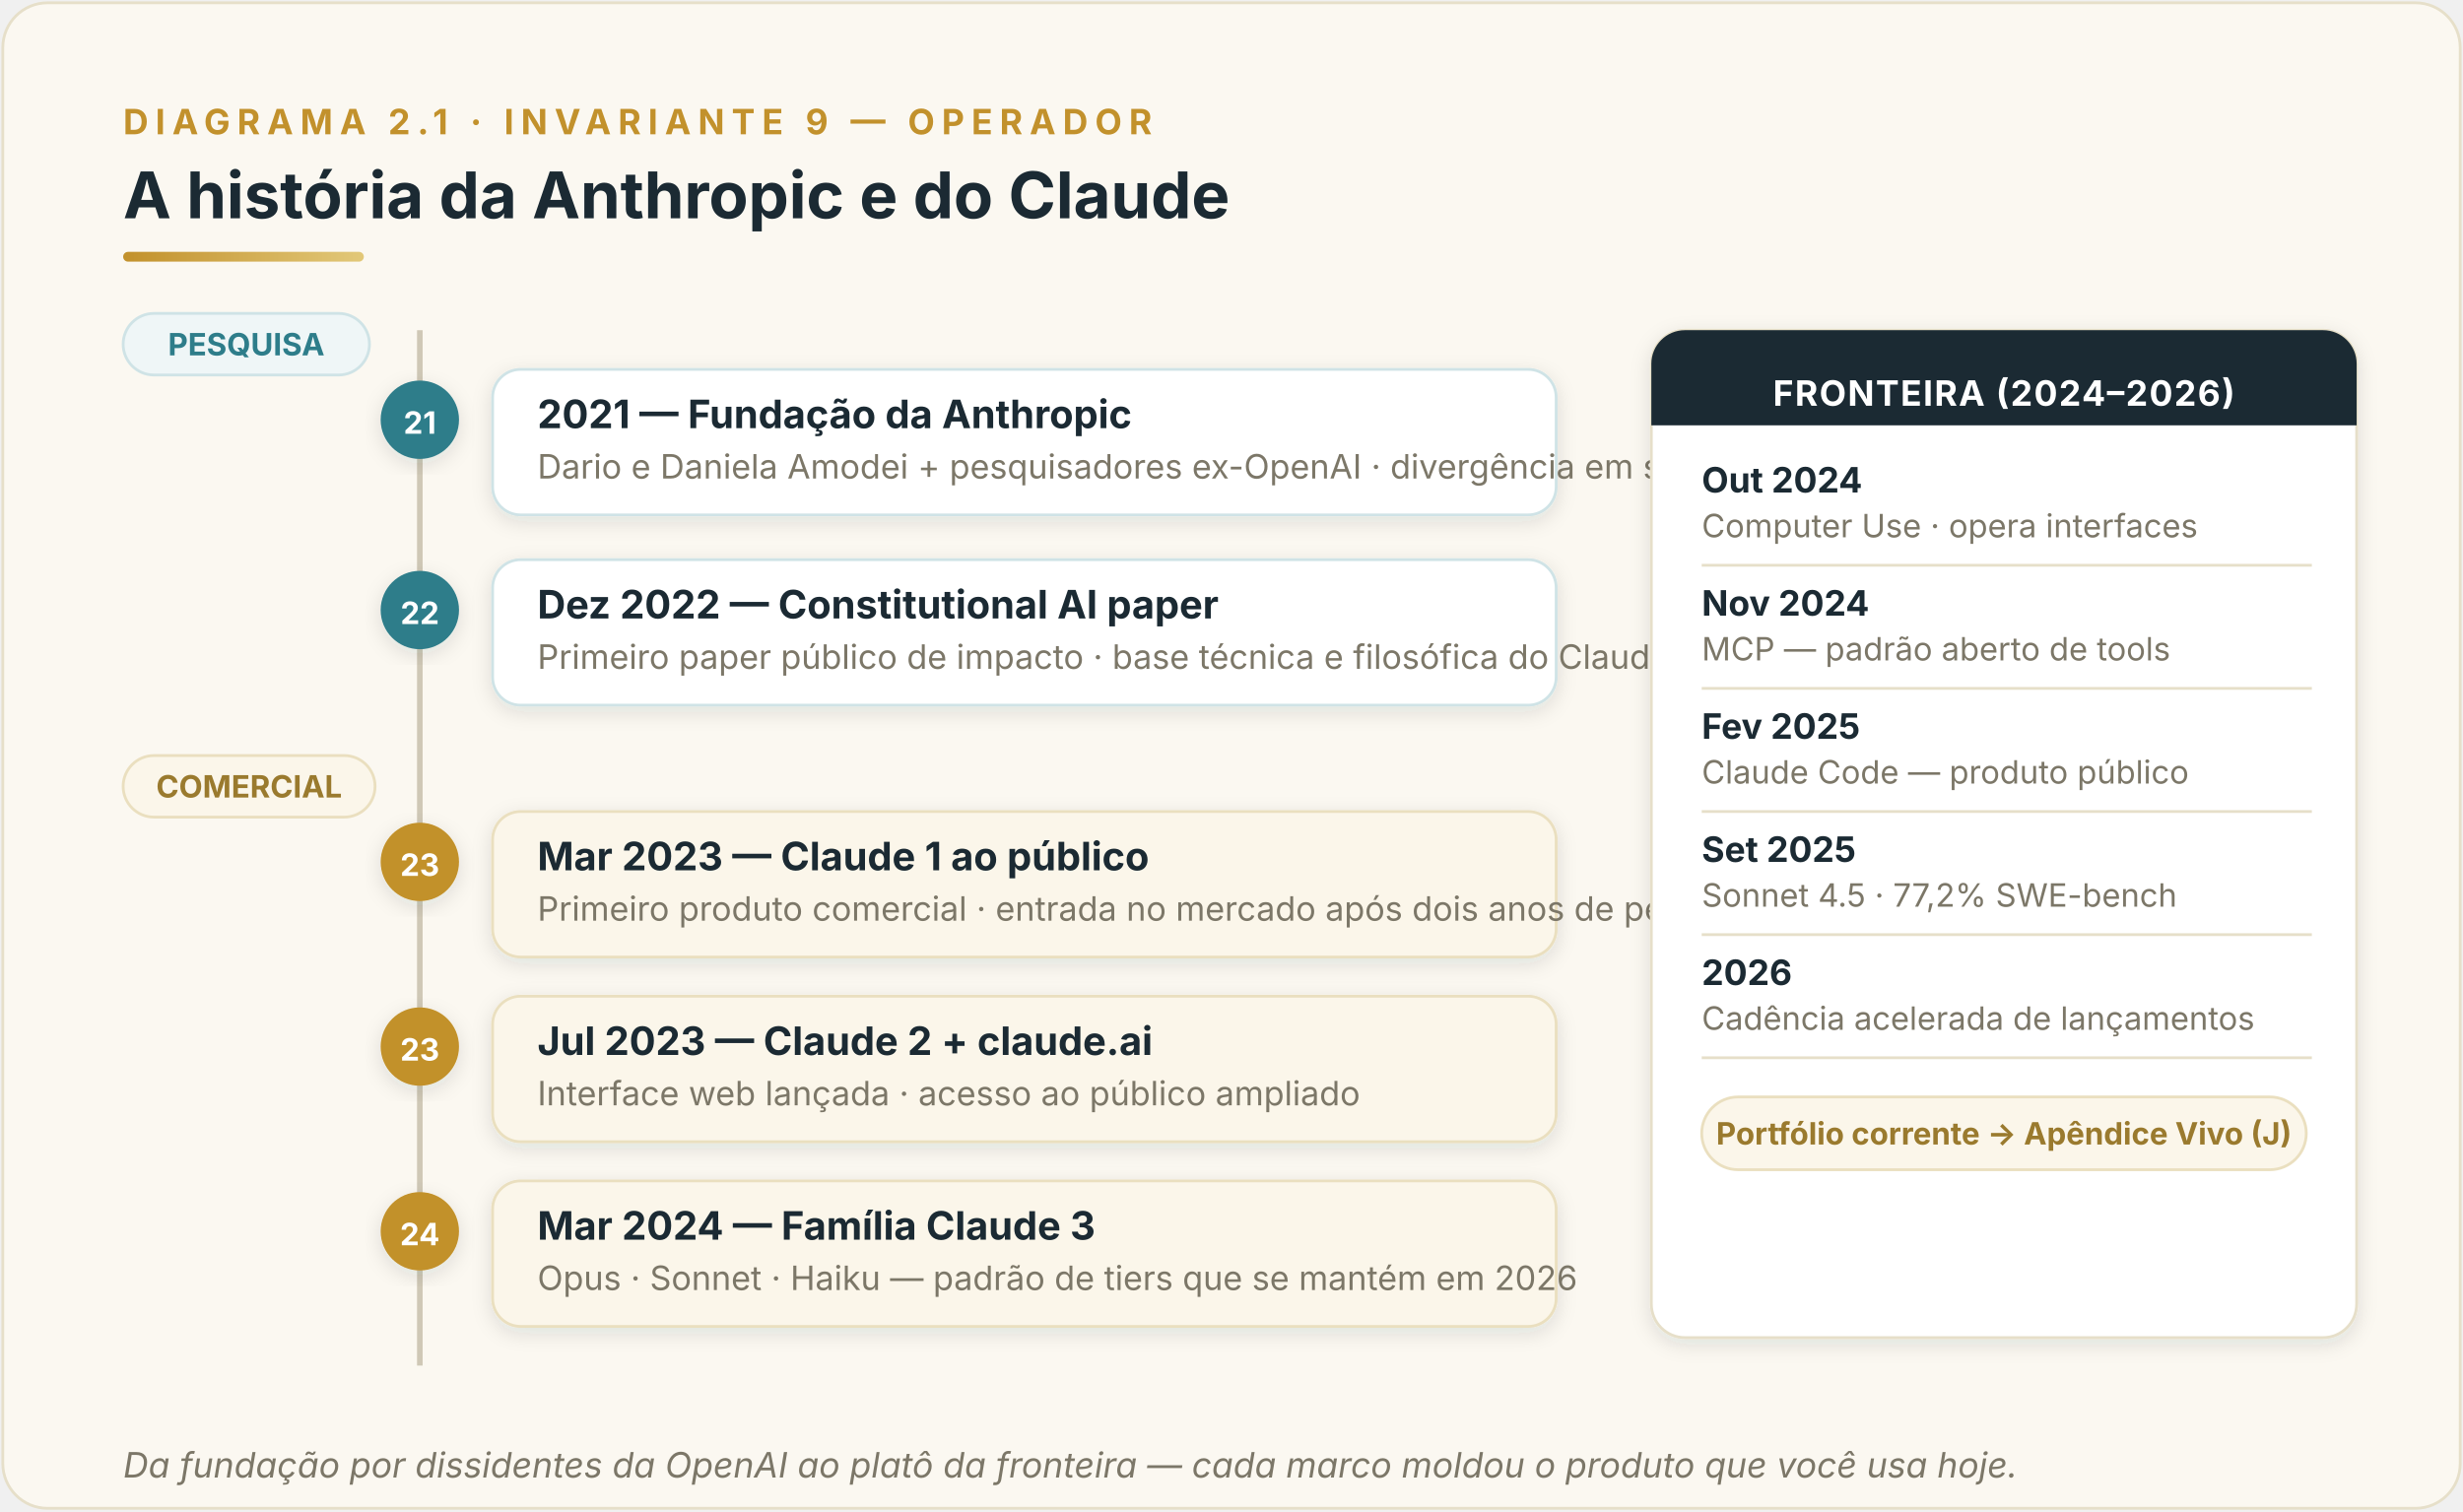
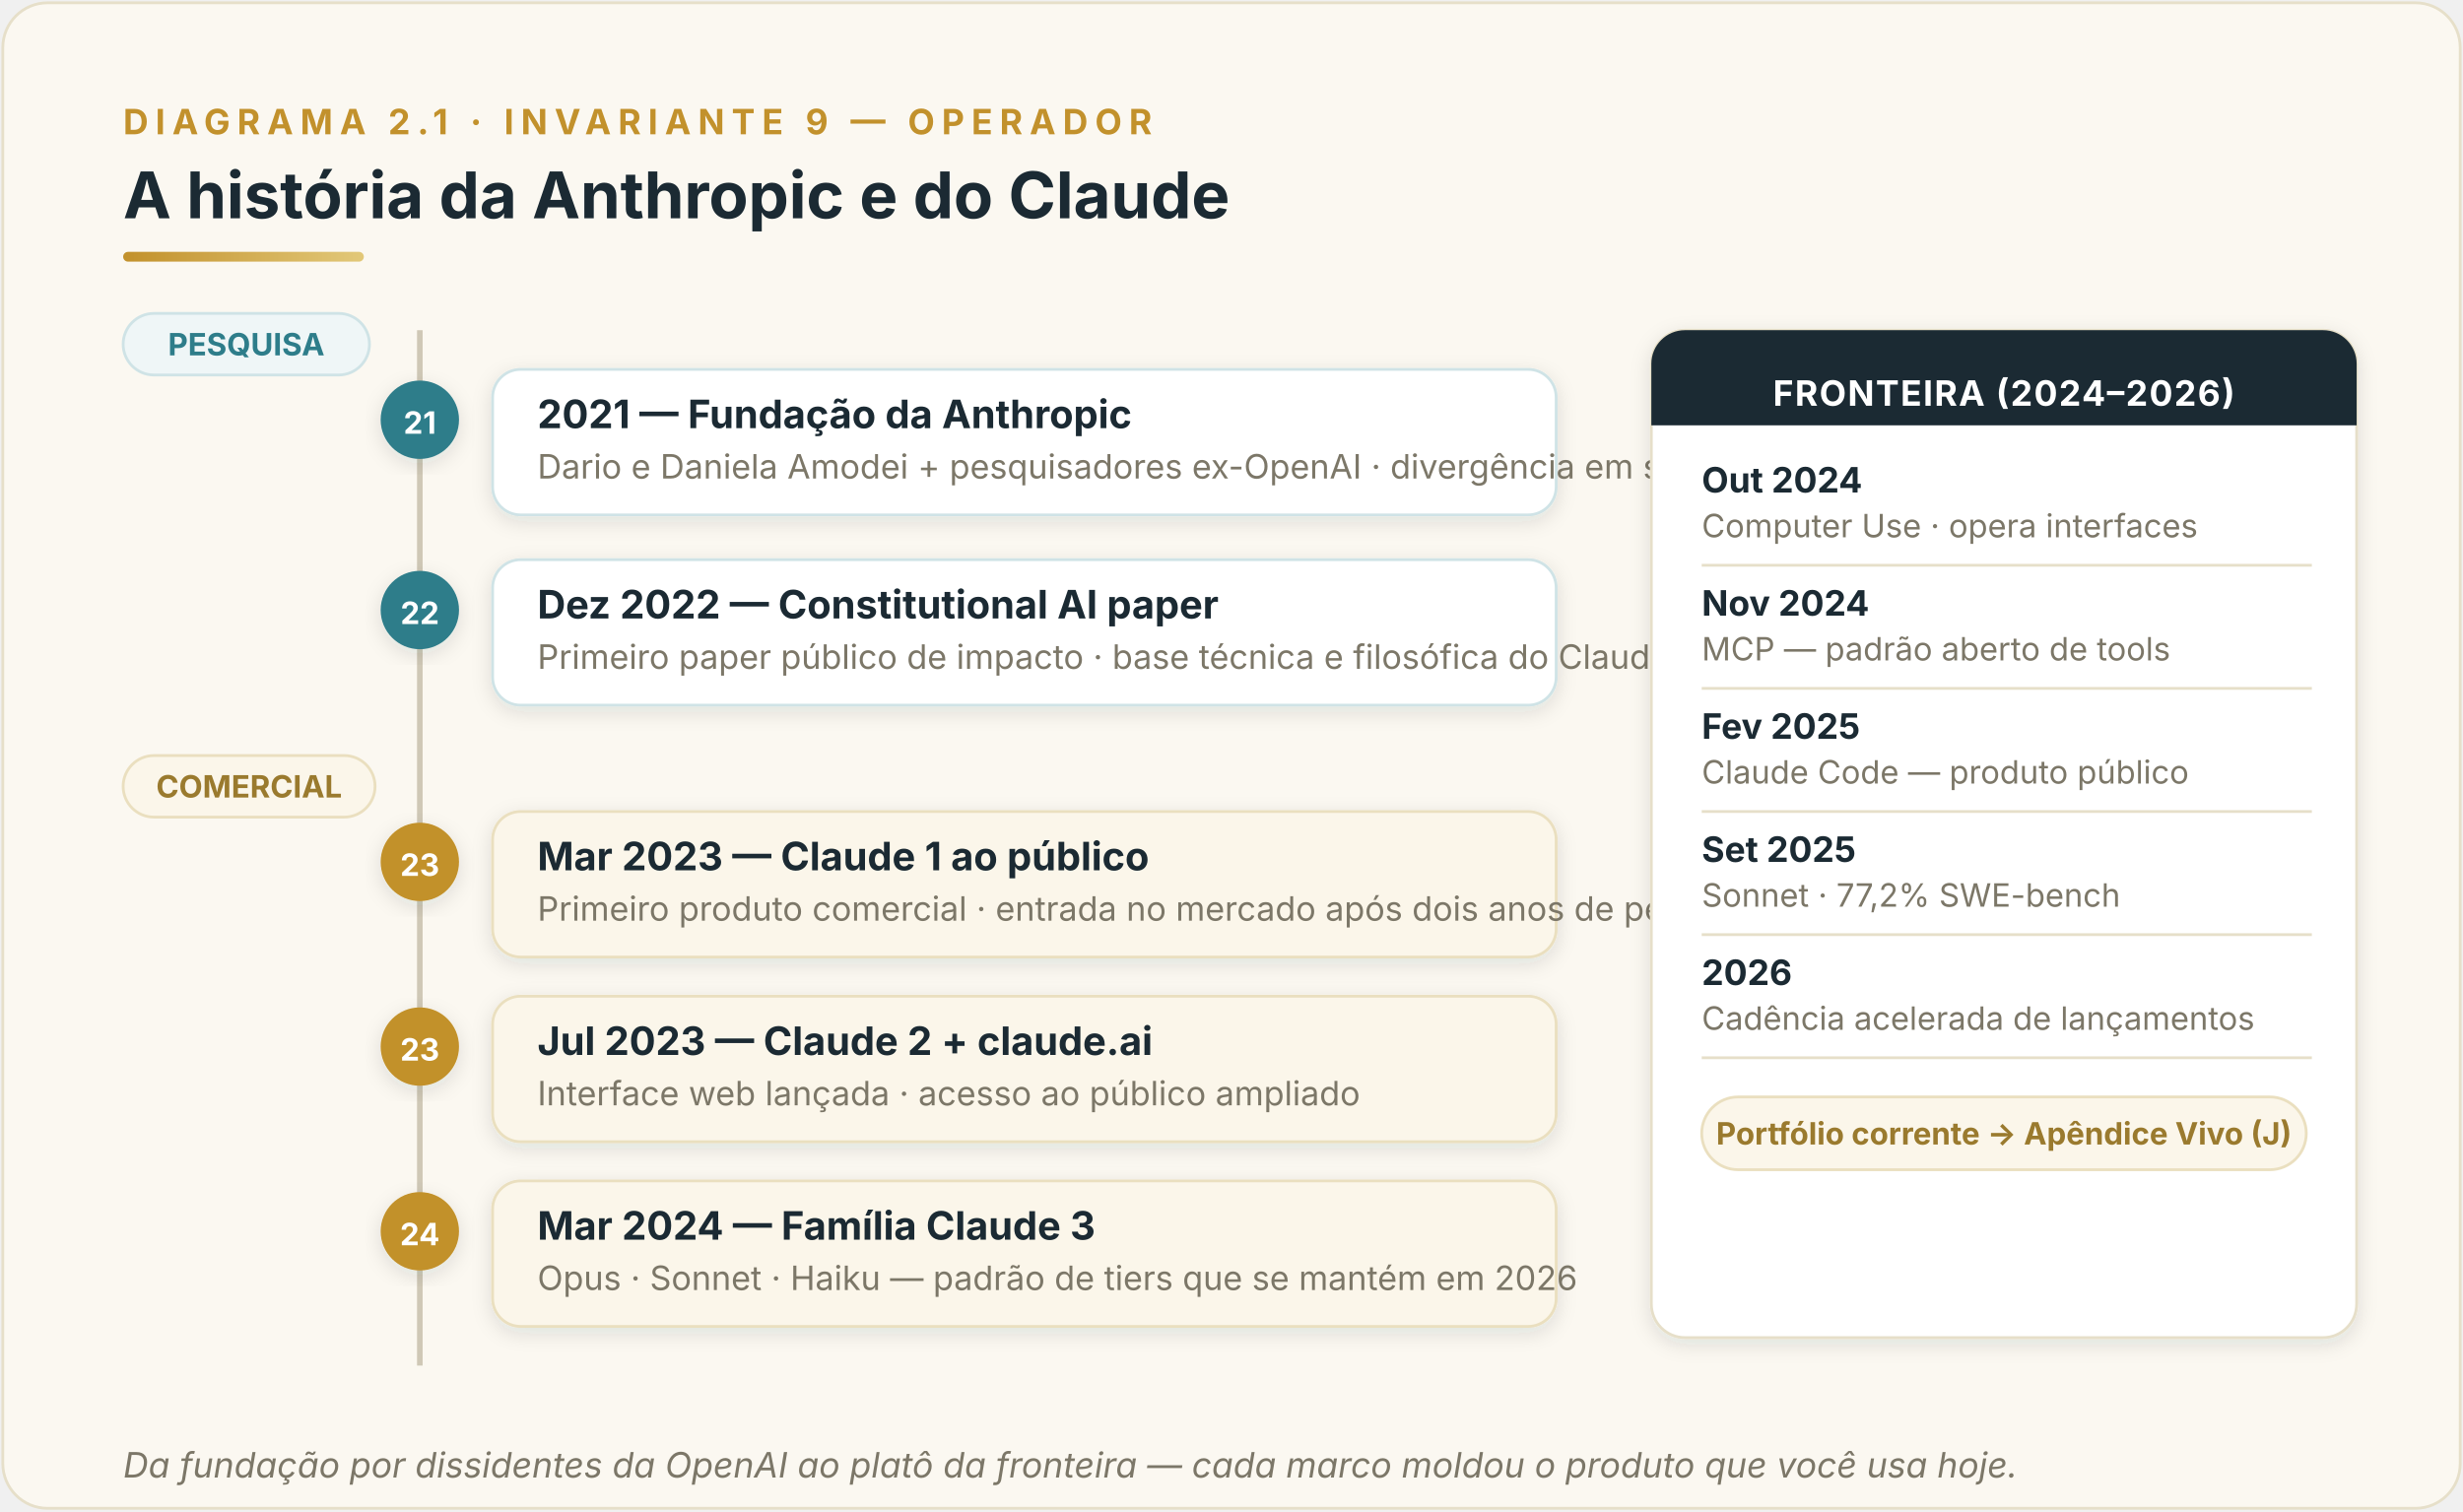
<svg xmlns="http://www.w3.org/2000/svg" viewBox="0 0 880 540" font-family="'Inter','Segoe UI','Helvetica Neue',Arial,sans-serif">
  <defs>
    <filter id="sh" x="-20%" y="-20%" width="140%" height="140%">
      <feDropShadow dx="0" dy="2" stdDeviation="3.5" flood-color="#1B2A33" flood-opacity="0.12" />
    </filter>
    <linearGradient id="goldRule" x1="0" y1="0" x2="1" y2="0">
      <stop offset="0" stop-color="#C2912C" />
      <stop offset="1" stop-color="#E2C879" />
    </linearGradient>
    <marker id="arrInk" markerWidth="9" markerHeight="9" refX="6.5" refY="3" orient="auto" markerUnits="strokeWidth">
      <path d="M0,0 L7,3 L0,6 Z" fill="#44525C" />
    </marker>
  </defs>
  <rect x="1" y="1" width="878" height="538" rx="16" fill="#FBF8F1" stroke="#E6DFC9" />
  <text x="44" y="48" font-size="12.5" letter-spacing="2.5" font-weight="700" fill="#C2912C">DIAGRAMA 2.1 · INVARIANTE 9 — OPERADOR</text>
  <text x="44" y="78" font-size="23" font-weight="700" fill="#1B2A33">A história da Anthropic e do Claude</text>
  <rect x="44" y="90" width="86" height="3.5" rx="1.75" fill="url(#goldRule)" />
  <rect x="44" y="112" width="88" height="22" rx="11" fill="#EFF6F7" stroke="#CFE3E6" />
  <text x="88" y="127" font-size="11" font-weight="700" fill="#2E7D8A" text-anchor="middle">PESQUISA</text>
  <line x1="150" y1="118" x2="150" y2="488" stroke="#CFC8B6" stroke-width="2" />
  <circle cx="150" cy="150" r="14" fill="#2E7D8A" filter="url(#sh)" />
  <text x="150" y="155" font-size="11" font-weight="700" fill="#FFFFFF" text-anchor="middle">21</text>
  <g filter="url(#sh)">
    <rect x="176" y="132" width="380" height="52" rx="10" fill="#FFFFFF" stroke="#CFE3E6" />
  </g>
  <text x="192" y="153" font-size="14" font-weight="700" fill="#1B2A33">2021 — Fundação da Anthropic</text>
  <text x="192" y="171" font-size="12" fill="#7C7768">Dario e Daniela Amodei + pesquisadores ex-OpenAI · divergência em segurança</text>
  <circle cx="150" cy="218" r="14" fill="#2E7D8A" filter="url(#sh)" />
  <text x="150" y="223" font-size="11" font-weight="700" fill="#FFFFFF" text-anchor="middle">22</text>
  <g filter="url(#sh)">
    <rect x="176" y="200" width="380" height="52" rx="10" fill="#FFFFFF" stroke="#CFE3E6" />
  </g>
  <text x="192" y="221" font-size="14" font-weight="700" fill="#1B2A33">Dez 2022 — Constitutional AI paper</text>
  <text x="192" y="239" font-size="12" fill="#7C7768">Primeiro paper público de impacto · base técnica e filosófica do Claude</text>
  <rect x="44" y="270" width="90" height="22" rx="11" fill="#FBF6EA" stroke="#EADfBF" />
  <text x="89" y="285" font-size="11" font-weight="700" fill="#9A7A2E" text-anchor="middle">COMERCIAL</text>
  <circle cx="150" cy="308" r="14" fill="#C2912C" filter="url(#sh)" />
  <text x="150" y="313" font-size="11" font-weight="700" fill="#FFFFFF" text-anchor="middle">23</text>
  <g filter="url(#sh)">
    <rect x="176" y="290" width="380" height="52" rx="10" fill="#FBF6EA" stroke="#EADfBF" />
  </g>
  <text x="192" y="311" font-size="14" font-weight="700" fill="#1B2A33">Mar 2023 — Claude 1 ao público</text>
  <text x="192" y="329" font-size="12" fill="#7C7768">Primeiro produto comercial · entrada no mercado após dois anos de pesquisa</text>
  <circle cx="150" cy="374" r="14" fill="#C2912C" filter="url(#sh)" />
  <text x="150" y="379" font-size="11" font-weight="700" fill="#FFFFFF" text-anchor="middle">23</text>
  <g filter="url(#sh)">
    <rect x="176" y="356" width="380" height="52" rx="10" fill="#FBF6EA" stroke="#EADfBF" />
  </g>
  <text x="192" y="377" font-size="14" font-weight="700" fill="#1B2A33">Jul 2023 — Claude 2 + claude.ai</text>
  <text x="192" y="395" font-size="12" fill="#7C7768">Interface web lançada · acesso ao público ampliado</text>
  <circle cx="150" cy="440" r="14" fill="#C2912C" filter="url(#sh)" />
  <text x="150" y="445" font-size="11" font-weight="700" fill="#FFFFFF" text-anchor="middle">24</text>
  <g filter="url(#sh)">
    <rect x="176" y="422" width="380" height="52" rx="10" fill="#FBF6EA" stroke="#EADfBF" />
  </g>
  <text x="192" y="443" font-size="14" font-weight="700" fill="#1B2A33">Mar 2024 — Família Claude 3</text>
  <text x="192" y="461" font-size="12" fill="#7C7768">Opus · Sonnet · Haiku — padrão de tiers que se mantém em 2026</text>
  <g filter="url(#sh)">
    <rect x="590" y="118" width="252" height="360" rx="12" fill="#FFFFFF" stroke="#E6DFC9" />
  </g>
  <path d="M590,130 a12,12 0 0 1 12,-12 h228 a12,12 0 0 1 12,12 v22 h-252 z" fill="#1B2A33" />
  <text x="716" y="145" font-size="12.5" font-weight="700" fill="#FFFFFF" text-anchor="middle" letter-spacing="0.5">FRONTEIRA (2024–2026)</text>
  <text x="608" y="176" font-size="12.5" font-weight="700" fill="#1B2A33">Out 2024</text>
  <text x="608" y="192" font-size="11.5" fill="#7C7768">Computer Use · opera interfaces</text>
  <line x1="608" y1="202" x2="826" y2="202" stroke="#E6DFC9" stroke-width="1" />
  <text x="608" y="220" font-size="12.5" font-weight="700" fill="#1B2A33">Nov 2024</text>
  <text x="608" y="236" font-size="11.5" fill="#7C7768">MCP — padrão aberto de tools</text>
  <line x1="608" y1="246" x2="826" y2="246" stroke="#E6DFC9" stroke-width="1" />
  <text x="608" y="264" font-size="12.5" font-weight="700" fill="#1B2A33">Fev 2025</text>
  <text x="608" y="280" font-size="11.5" fill="#7C7768">Claude Code — produto público</text>
  <line x1="608" y1="290" x2="826" y2="290" stroke="#E6DFC9" stroke-width="1" />
  <text x="608" y="308" font-size="12.5" font-weight="700" fill="#1B2A33">Set 2025</text>
-   <text x="608" y="324" font-size="11.5" fill="#7C7768">Sonnet 4.5 · 77,2% SWE-bench</text>
+   <text x="608" y="324" font-size="11.5" fill="#7C7768">Sonnet · 77,2% SWE-bench</text>
  <line x1="608" y1="334" x2="826" y2="334" stroke="#E6DFC9" stroke-width="1" />
  <text x="608" y="352" font-size="12.5" font-weight="700" fill="#1B2A33">2026</text>
  <text x="608" y="368" font-size="11.5" fill="#7C7768">Cadência acelerada de lançamentos</text>
  <line x1="608" y1="378" x2="826" y2="378" stroke="#E6DFC9" stroke-width="1" />
  <rect x="608" y="392" width="216" height="26" rx="13" fill="#FBF6EA" stroke="#EADfBF" />
  <text x="716" y="409" font-size="11" font-weight="700" fill="#9A7A2E" text-anchor="middle">Portfólio corrente → Apêndice Vivo (J)</text>
  <text x="44" y="528" font-size="12.5" fill="#7C7768" font-style="italic">Da fundação por dissidentes da OpenAI ao platô da fronteira — cada marco moldou o produto que você usa hoje.</text>
</svg>
